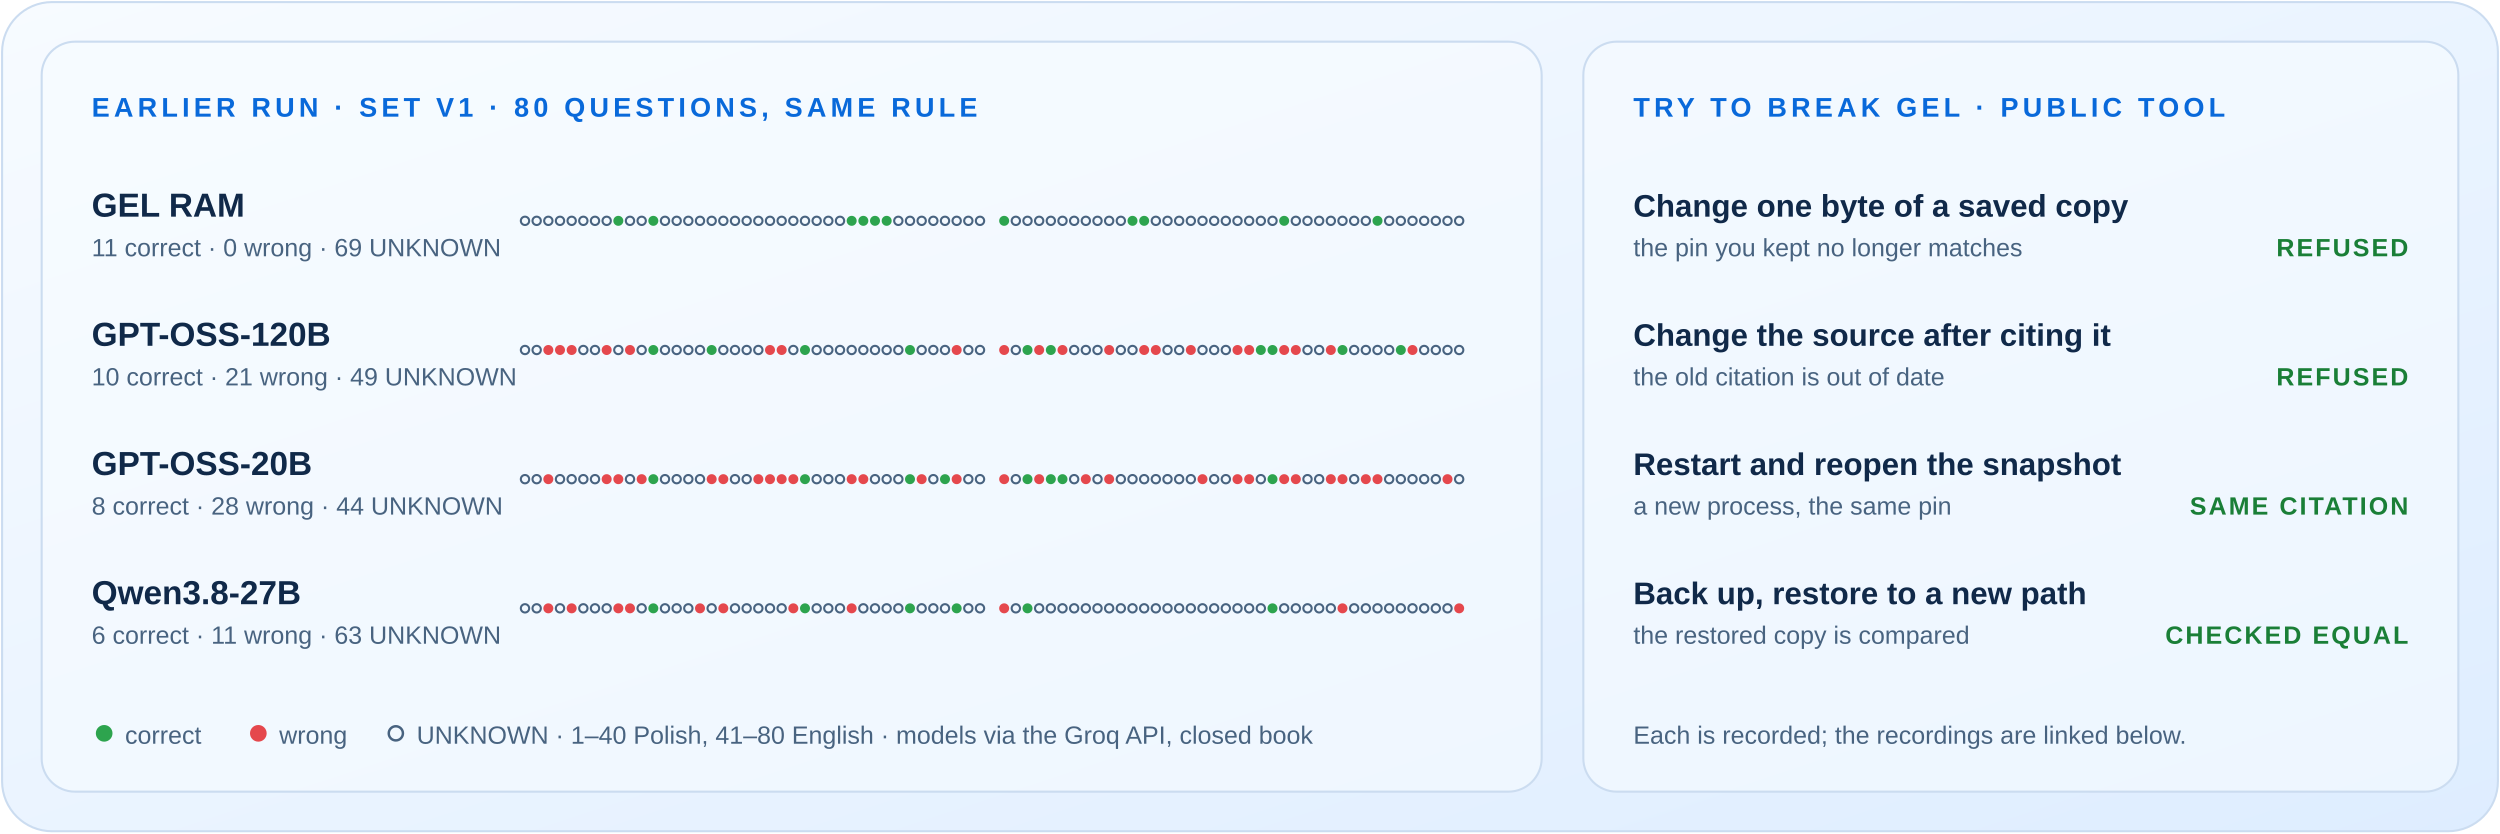
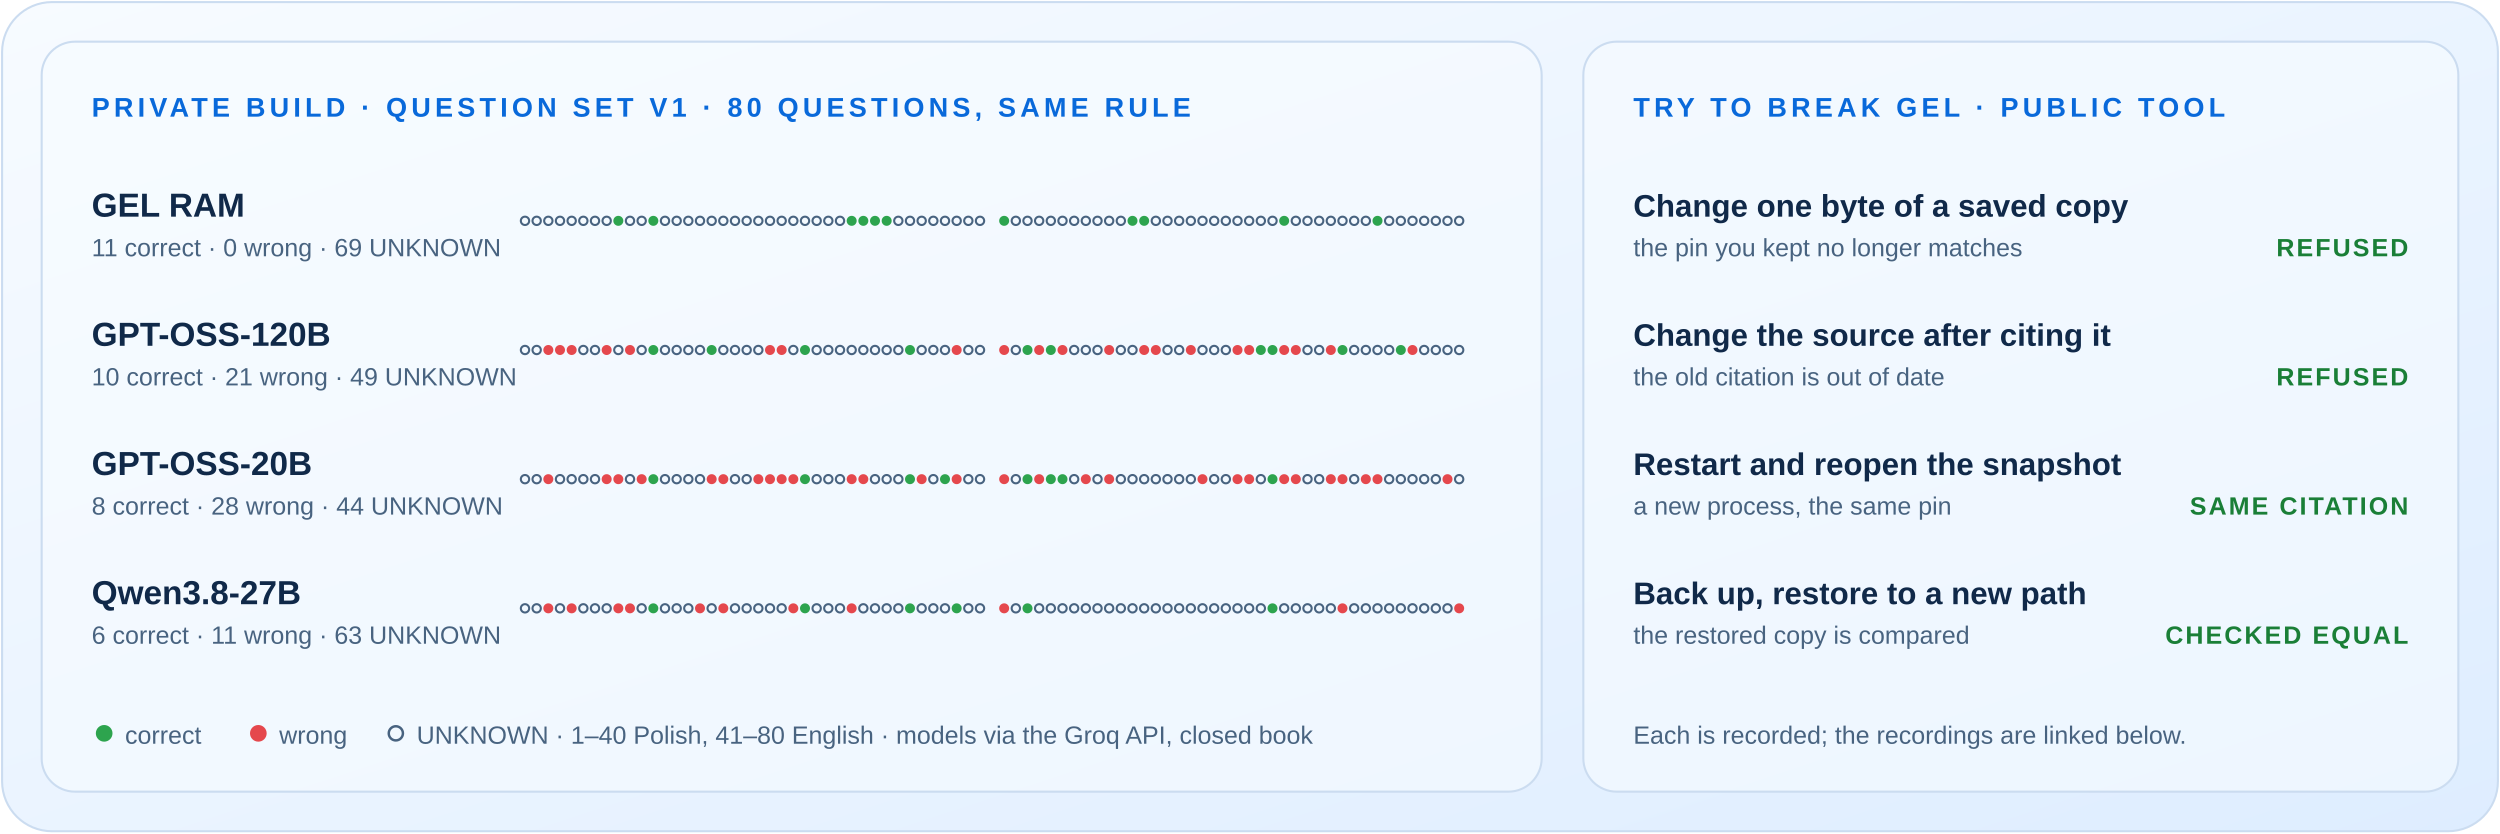
<svg xmlns="http://www.w3.org/2000/svg" width="1200" height="400" viewBox="0 0 1200 400" role="img" aria-labelledby="t d">
  <style>
text{font-family:Arial,Helvetica,sans-serif;fill:#102949}
.mono{font-family:ui-monospace,Consolas,"DejaVu Sans Mono",monospace;fill:#486380}
.kick{font-size:13px;font-weight:700;letter-spacing:2px;fill:#0969da}
.mut{fill:#486380}.b{font-weight:700}
</style>
  <defs>
    <linearGradient id="bg" x2="1" y2="1">
      <stop stop-color="#f7fbff" />
      <stop offset="1" stop-color="#deedff" />
    </linearGradient>
    <clipPath id="card">
      <rect x="1" y="1" width="1198" height="398" rx="24" />
    </clipPath>
  </defs>
  <rect x="1" y="1" width="1198" height="398" rx="24" fill="url(#bg)" stroke="#cbdcf0" />
  <rect x="20" y="20" width="720" height="360" rx="16" fill="#f7fbff" fill-opacity=".6" stroke="#cbdcf0" />
  <rect x="760" y="20" width="420" height="360" rx="16" fill="#f7fbff" fill-opacity=".6" stroke="#cbdcf0" />
-   <text class="kick" x="44" y="56">EARLIER RUN · SET V1 · 80 QUESTIONS, SAME RULE</text>
+   <text class="kick" x="44" y="56">PRIVATE BUILD · QUESTION SET V1 · 80 QUESTIONS, SAME RULE</text>
  <text x="44" y="104" font-size="16" class="b">GEL RAM</text>
  <text x="44" y="123" font-size="12" class="mut">11 correct · 0 wrong · 69 UNKNOWN</text>
  <circle cx="252.0" cy="106" r="2" fill="none" stroke="#486380" stroke-width="1" />
  <circle cx="257.6" cy="106" r="2" fill="none" stroke="#486380" stroke-width="1" />
  <circle cx="263.2" cy="106" r="2" fill="none" stroke="#486380" stroke-width="1" />
  <circle cx="268.8" cy="106" r="2" fill="none" stroke="#486380" stroke-width="1" />
  <circle cx="274.4" cy="106" r="2" fill="none" stroke="#486380" stroke-width="1" />
  <circle cx="280.0" cy="106" r="2" fill="none" stroke="#486380" stroke-width="1" />
  <circle cx="285.6" cy="106" r="2" fill="none" stroke="#486380" stroke-width="1" />
  <circle cx="291.2" cy="106" r="2" fill="none" stroke="#486380" stroke-width="1" />
  <circle cx="296.8" cy="106" r="2.4" fill="#2da44e" />
  <circle cx="302.4" cy="106" r="2" fill="none" stroke="#486380" stroke-width="1" />
  <circle cx="308.0" cy="106" r="2" fill="none" stroke="#486380" stroke-width="1" />
  <circle cx="313.6" cy="106" r="2.4" fill="#2da44e" />
  <circle cx="319.2" cy="106" r="2" fill="none" stroke="#486380" stroke-width="1" />
  <circle cx="324.8" cy="106" r="2" fill="none" stroke="#486380" stroke-width="1" />
  <circle cx="330.4" cy="106" r="2" fill="none" stroke="#486380" stroke-width="1" />
  <circle cx="336.0" cy="106" r="2" fill="none" stroke="#486380" stroke-width="1" />
  <circle cx="341.6" cy="106" r="2" fill="none" stroke="#486380" stroke-width="1" />
  <circle cx="347.2" cy="106" r="2" fill="none" stroke="#486380" stroke-width="1" />
  <circle cx="352.8" cy="106" r="2" fill="none" stroke="#486380" stroke-width="1" />
  <circle cx="358.4" cy="106" r="2" fill="none" stroke="#486380" stroke-width="1" />
  <circle cx="364.0" cy="106" r="2" fill="none" stroke="#486380" stroke-width="1" />
  <circle cx="369.6" cy="106" r="2" fill="none" stroke="#486380" stroke-width="1" />
  <circle cx="375.2" cy="106" r="2" fill="none" stroke="#486380" stroke-width="1" />
  <circle cx="380.8" cy="106" r="2" fill="none" stroke="#486380" stroke-width="1" />
  <circle cx="386.4" cy="106" r="2" fill="none" stroke="#486380" stroke-width="1" />
  <circle cx="392.0" cy="106" r="2" fill="none" stroke="#486380" stroke-width="1" />
  <circle cx="397.6" cy="106" r="2" fill="none" stroke="#486380" stroke-width="1" />
  <circle cx="403.2" cy="106" r="2" fill="none" stroke="#486380" stroke-width="1" />
  <circle cx="408.8" cy="106" r="2.4" fill="#2da44e" />
  <circle cx="414.4" cy="106" r="2.4" fill="#2da44e" />
  <circle cx="420.0" cy="106" r="2.4" fill="#2da44e" />
  <circle cx="425.6" cy="106" r="2.4" fill="#2da44e" />
  <circle cx="431.2" cy="106" r="2" fill="none" stroke="#486380" stroke-width="1" />
  <circle cx="436.8" cy="106" r="2" fill="none" stroke="#486380" stroke-width="1" />
  <circle cx="442.4" cy="106" r="2" fill="none" stroke="#486380" stroke-width="1" />
  <circle cx="448.0" cy="106" r="2" fill="none" stroke="#486380" stroke-width="1" />
  <circle cx="453.6" cy="106" r="2" fill="none" stroke="#486380" stroke-width="1" />
  <circle cx="459.2" cy="106" r="2" fill="none" stroke="#486380" stroke-width="1" />
  <circle cx="464.8" cy="106" r="2" fill="none" stroke="#486380" stroke-width="1" />
  <circle cx="470.4" cy="106" r="2" fill="none" stroke="#486380" stroke-width="1" />
  <circle cx="482.0" cy="106" r="2.4" fill="#2da44e" />
  <circle cx="487.6" cy="106" r="2" fill="none" stroke="#486380" stroke-width="1" />
  <circle cx="493.2" cy="106" r="2" fill="none" stroke="#486380" stroke-width="1" />
  <circle cx="498.8" cy="106" r="2" fill="none" stroke="#486380" stroke-width="1" />
  <circle cx="504.4" cy="106" r="2" fill="none" stroke="#486380" stroke-width="1" />
  <circle cx="510.0" cy="106" r="2" fill="none" stroke="#486380" stroke-width="1" />
  <circle cx="515.6" cy="106" r="2" fill="none" stroke="#486380" stroke-width="1" />
  <circle cx="521.2" cy="106" r="2" fill="none" stroke="#486380" stroke-width="1" />
  <circle cx="526.8" cy="106" r="2" fill="none" stroke="#486380" stroke-width="1" />
  <circle cx="532.4" cy="106" r="2" fill="none" stroke="#486380" stroke-width="1" />
  <circle cx="538.0" cy="106" r="2" fill="none" stroke="#486380" stroke-width="1" />
  <circle cx="543.6" cy="106" r="2.4" fill="#2da44e" />
  <circle cx="549.2" cy="106" r="2.4" fill="#2da44e" />
  <circle cx="554.8" cy="106" r="2" fill="none" stroke="#486380" stroke-width="1" />
  <circle cx="560.4" cy="106" r="2" fill="none" stroke="#486380" stroke-width="1" />
  <circle cx="566.0" cy="106" r="2" fill="none" stroke="#486380" stroke-width="1" />
  <circle cx="571.6" cy="106" r="2" fill="none" stroke="#486380" stroke-width="1" />
  <circle cx="577.2" cy="106" r="2" fill="none" stroke="#486380" stroke-width="1" />
  <circle cx="582.8" cy="106" r="2" fill="none" stroke="#486380" stroke-width="1" />
  <circle cx="588.4" cy="106" r="2" fill="none" stroke="#486380" stroke-width="1" />
  <circle cx="594.0" cy="106" r="2" fill="none" stroke="#486380" stroke-width="1" />
  <circle cx="599.6" cy="106" r="2" fill="none" stroke="#486380" stroke-width="1" />
  <circle cx="605.2" cy="106" r="2" fill="none" stroke="#486380" stroke-width="1" />
  <circle cx="610.8" cy="106" r="2" fill="none" stroke="#486380" stroke-width="1" />
  <circle cx="616.4" cy="106" r="2.4" fill="#2da44e" />
  <circle cx="622.0" cy="106" r="2" fill="none" stroke="#486380" stroke-width="1" />
  <circle cx="627.6" cy="106" r="2" fill="none" stroke="#486380" stroke-width="1" />
  <circle cx="633.2" cy="106" r="2" fill="none" stroke="#486380" stroke-width="1" />
  <circle cx="638.8" cy="106" r="2" fill="none" stroke="#486380" stroke-width="1" />
  <circle cx="644.4" cy="106" r="2" fill="none" stroke="#486380" stroke-width="1" />
  <circle cx="650.0" cy="106" r="2" fill="none" stroke="#486380" stroke-width="1" />
  <circle cx="655.6" cy="106" r="2" fill="none" stroke="#486380" stroke-width="1" />
  <circle cx="661.2" cy="106" r="2.4" fill="#2da44e" />
  <circle cx="666.8" cy="106" r="2" fill="none" stroke="#486380" stroke-width="1" />
  <circle cx="672.4" cy="106" r="2" fill="none" stroke="#486380" stroke-width="1" />
  <circle cx="678.0" cy="106" r="2" fill="none" stroke="#486380" stroke-width="1" />
  <circle cx="683.6" cy="106" r="2" fill="none" stroke="#486380" stroke-width="1" />
  <circle cx="689.2" cy="106" r="2" fill="none" stroke="#486380" stroke-width="1" />
  <circle cx="694.8" cy="106" r="2" fill="none" stroke="#486380" stroke-width="1" />
  <circle cx="700.4" cy="106" r="2" fill="none" stroke="#486380" stroke-width="1" />
  <text x="44" y="166" font-size="16" class="b">GPT-OSS-120B</text>
  <text x="44" y="185" font-size="12" class="mut">10 correct · 21 wrong · 49 UNKNOWN</text>
  <circle cx="252.0" cy="168" r="2" fill="none" stroke="#486380" stroke-width="1" />
  <circle cx="257.6" cy="168" r="2" fill="none" stroke="#486380" stroke-width="1" />
  <circle cx="263.2" cy="168" r="2.4" fill="#e5484d" />
  <circle cx="268.8" cy="168" r="2.4" fill="#e5484d" />
  <circle cx="274.4" cy="168" r="2.4" fill="#e5484d" />
  <circle cx="280.0" cy="168" r="2" fill="none" stroke="#486380" stroke-width="1" />
  <circle cx="285.6" cy="168" r="2" fill="none" stroke="#486380" stroke-width="1" />
  <circle cx="291.2" cy="168" r="2.4" fill="#e5484d" />
  <circle cx="296.8" cy="168" r="2" fill="none" stroke="#486380" stroke-width="1" />
  <circle cx="302.4" cy="168" r="2.4" fill="#e5484d" />
  <circle cx="308.0" cy="168" r="2" fill="none" stroke="#486380" stroke-width="1" />
  <circle cx="313.6" cy="168" r="2.4" fill="#2da44e" />
  <circle cx="319.2" cy="168" r="2" fill="none" stroke="#486380" stroke-width="1" />
  <circle cx="324.8" cy="168" r="2" fill="none" stroke="#486380" stroke-width="1" />
  <circle cx="330.4" cy="168" r="2" fill="none" stroke="#486380" stroke-width="1" />
  <circle cx="336.0" cy="168" r="2" fill="none" stroke="#486380" stroke-width="1" />
  <circle cx="341.6" cy="168" r="2.4" fill="#2da44e" />
  <circle cx="347.2" cy="168" r="2" fill="none" stroke="#486380" stroke-width="1" />
  <circle cx="352.8" cy="168" r="2" fill="none" stroke="#486380" stroke-width="1" />
  <circle cx="358.4" cy="168" r="2" fill="none" stroke="#486380" stroke-width="1" />
  <circle cx="364.0" cy="168" r="2" fill="none" stroke="#486380" stroke-width="1" />
  <circle cx="369.6" cy="168" r="2.4" fill="#e5484d" />
  <circle cx="375.2" cy="168" r="2.4" fill="#e5484d" />
  <circle cx="380.8" cy="168" r="2" fill="none" stroke="#486380" stroke-width="1" />
  <circle cx="386.4" cy="168" r="2.4" fill="#2da44e" />
  <circle cx="392.0" cy="168" r="2" fill="none" stroke="#486380" stroke-width="1" />
  <circle cx="397.6" cy="168" r="2" fill="none" stroke="#486380" stroke-width="1" />
  <circle cx="403.2" cy="168" r="2" fill="none" stroke="#486380" stroke-width="1" />
  <circle cx="408.8" cy="168" r="2" fill="none" stroke="#486380" stroke-width="1" />
  <circle cx="414.4" cy="168" r="2" fill="none" stroke="#486380" stroke-width="1" />
  <circle cx="420.0" cy="168" r="2" fill="none" stroke="#486380" stroke-width="1" />
  <circle cx="425.6" cy="168" r="2" fill="none" stroke="#486380" stroke-width="1" />
  <circle cx="431.2" cy="168" r="2" fill="none" stroke="#486380" stroke-width="1" />
  <circle cx="436.8" cy="168" r="2.4" fill="#2da44e" />
  <circle cx="442.4" cy="168" r="2" fill="none" stroke="#486380" stroke-width="1" />
  <circle cx="448.0" cy="168" r="2" fill="none" stroke="#486380" stroke-width="1" />
  <circle cx="453.6" cy="168" r="2" fill="none" stroke="#486380" stroke-width="1" />
  <circle cx="459.2" cy="168" r="2.4" fill="#e5484d" />
  <circle cx="464.8" cy="168" r="2" fill="none" stroke="#486380" stroke-width="1" />
  <circle cx="470.4" cy="168" r="2" fill="none" stroke="#486380" stroke-width="1" />
  <circle cx="482.0" cy="168" r="2.4" fill="#e5484d" />
  <circle cx="487.6" cy="168" r="2" fill="none" stroke="#486380" stroke-width="1" />
  <circle cx="493.2" cy="168" r="2.4" fill="#2da44e" />
  <circle cx="498.8" cy="168" r="2.4" fill="#e5484d" />
  <circle cx="504.4" cy="168" r="2.4" fill="#2da44e" />
  <circle cx="510.0" cy="168" r="2.4" fill="#e5484d" />
  <circle cx="515.6" cy="168" r="2" fill="none" stroke="#486380" stroke-width="1" />
  <circle cx="521.2" cy="168" r="2" fill="none" stroke="#486380" stroke-width="1" />
  <circle cx="526.8" cy="168" r="2" fill="none" stroke="#486380" stroke-width="1" />
  <circle cx="532.4" cy="168" r="2.4" fill="#e5484d" />
  <circle cx="538.0" cy="168" r="2" fill="none" stroke="#486380" stroke-width="1" />
  <circle cx="543.6" cy="168" r="2" fill="none" stroke="#486380" stroke-width="1" />
  <circle cx="549.2" cy="168" r="2.4" fill="#e5484d" />
  <circle cx="554.8" cy="168" r="2.4" fill="#e5484d" />
  <circle cx="560.4" cy="168" r="2" fill="none" stroke="#486380" stroke-width="1" />
  <circle cx="566.0" cy="168" r="2" fill="none" stroke="#486380" stroke-width="1" />
  <circle cx="571.6" cy="168" r="2.4" fill="#e5484d" />
  <circle cx="577.2" cy="168" r="2" fill="none" stroke="#486380" stroke-width="1" />
  <circle cx="582.8" cy="168" r="2" fill="none" stroke="#486380" stroke-width="1" />
  <circle cx="588.4" cy="168" r="2" fill="none" stroke="#486380" stroke-width="1" />
  <circle cx="594.0" cy="168" r="2.4" fill="#e5484d" />
  <circle cx="599.6" cy="168" r="2.4" fill="#e5484d" />
  <circle cx="605.2" cy="168" r="2.4" fill="#2da44e" />
  <circle cx="610.8" cy="168" r="2.4" fill="#2da44e" />
  <circle cx="616.4" cy="168" r="2.4" fill="#e5484d" />
  <circle cx="622.0" cy="168" r="2.4" fill="#e5484d" />
  <circle cx="627.6" cy="168" r="2" fill="none" stroke="#486380" stroke-width="1" />
  <circle cx="633.2" cy="168" r="2" fill="none" stroke="#486380" stroke-width="1" />
  <circle cx="638.8" cy="168" r="2.4" fill="#e5484d" />
  <circle cx="644.4" cy="168" r="2.4" fill="#2da44e" />
  <circle cx="650.0" cy="168" r="2" fill="none" stroke="#486380" stroke-width="1" />
  <circle cx="655.6" cy="168" r="2" fill="none" stroke="#486380" stroke-width="1" />
  <circle cx="661.2" cy="168" r="2" fill="none" stroke="#486380" stroke-width="1" />
  <circle cx="666.8" cy="168" r="2" fill="none" stroke="#486380" stroke-width="1" />
  <circle cx="672.4" cy="168" r="2.4" fill="#2da44e" />
  <circle cx="678.0" cy="168" r="2.4" fill="#e5484d" />
  <circle cx="683.6" cy="168" r="2" fill="none" stroke="#486380" stroke-width="1" />
  <circle cx="689.2" cy="168" r="2" fill="none" stroke="#486380" stroke-width="1" />
  <circle cx="694.8" cy="168" r="2" fill="none" stroke="#486380" stroke-width="1" />
  <circle cx="700.4" cy="168" r="2" fill="none" stroke="#486380" stroke-width="1" />
  <text x="44" y="228" font-size="16" class="b">GPT-OSS-20B</text>
  <text x="44" y="247" font-size="12" class="mut">8 correct · 28 wrong · 44 UNKNOWN</text>
  <circle cx="252.0" cy="230" r="2" fill="none" stroke="#486380" stroke-width="1" />
  <circle cx="257.6" cy="230" r="2" fill="none" stroke="#486380" stroke-width="1" />
  <circle cx="263.2" cy="230" r="2.4" fill="#e5484d" />
  <circle cx="268.8" cy="230" r="2" fill="none" stroke="#486380" stroke-width="1" />
  <circle cx="274.4" cy="230" r="2" fill="none" stroke="#486380" stroke-width="1" />
  <circle cx="280.0" cy="230" r="2" fill="none" stroke="#486380" stroke-width="1" />
  <circle cx="285.6" cy="230" r="2" fill="none" stroke="#486380" stroke-width="1" />
  <circle cx="291.2" cy="230" r="2.4" fill="#e5484d" />
  <circle cx="296.8" cy="230" r="2.4" fill="#e5484d" />
  <circle cx="302.4" cy="230" r="2" fill="none" stroke="#486380" stroke-width="1" />
  <circle cx="308.0" cy="230" r="2.4" fill="#e5484d" />
  <circle cx="313.6" cy="230" r="2.4" fill="#2da44e" />
  <circle cx="319.2" cy="230" r="2" fill="none" stroke="#486380" stroke-width="1" />
  <circle cx="324.8" cy="230" r="2" fill="none" stroke="#486380" stroke-width="1" />
  <circle cx="330.4" cy="230" r="2" fill="none" stroke="#486380" stroke-width="1" />
  <circle cx="336.0" cy="230" r="2" fill="none" stroke="#486380" stroke-width="1" />
  <circle cx="341.6" cy="230" r="2.4" fill="#e5484d" />
  <circle cx="347.2" cy="230" r="2.4" fill="#e5484d" />
  <circle cx="352.8" cy="230" r="2" fill="none" stroke="#486380" stroke-width="1" />
  <circle cx="358.4" cy="230" r="2" fill="none" stroke="#486380" stroke-width="1" />
  <circle cx="364.0" cy="230" r="2.4" fill="#e5484d" />
  <circle cx="369.6" cy="230" r="2.4" fill="#e5484d" />
  <circle cx="375.2" cy="230" r="2.4" fill="#e5484d" />
  <circle cx="380.8" cy="230" r="2.4" fill="#e5484d" />
  <circle cx="386.4" cy="230" r="2.4" fill="#2da44e" />
  <circle cx="392.0" cy="230" r="2" fill="none" stroke="#486380" stroke-width="1" />
  <circle cx="397.6" cy="230" r="2" fill="none" stroke="#486380" stroke-width="1" />
  <circle cx="403.2" cy="230" r="2" fill="none" stroke="#486380" stroke-width="1" />
  <circle cx="408.8" cy="230" r="2.4" fill="#e5484d" />
  <circle cx="414.4" cy="230" r="2.4" fill="#e5484d" />
  <circle cx="420.0" cy="230" r="2" fill="none" stroke="#486380" stroke-width="1" />
  <circle cx="425.6" cy="230" r="2" fill="none" stroke="#486380" stroke-width="1" />
  <circle cx="431.2" cy="230" r="2" fill="none" stroke="#486380" stroke-width="1" />
  <circle cx="436.8" cy="230" r="2.4" fill="#2da44e" />
  <circle cx="442.4" cy="230" r="2.4" fill="#e5484d" />
  <circle cx="448.0" cy="230" r="2" fill="none" stroke="#486380" stroke-width="1" />
  <circle cx="453.6" cy="230" r="2.4" fill="#2da44e" />
  <circle cx="459.2" cy="230" r="2.4" fill="#e5484d" />
  <circle cx="464.8" cy="230" r="2" fill="none" stroke="#486380" stroke-width="1" />
  <circle cx="470.4" cy="230" r="2" fill="none" stroke="#486380" stroke-width="1" />
  <circle cx="482.0" cy="230" r="2.4" fill="#e5484d" />
  <circle cx="487.6" cy="230" r="2" fill="none" stroke="#486380" stroke-width="1" />
  <circle cx="493.2" cy="230" r="2.4" fill="#2da44e" />
  <circle cx="498.8" cy="230" r="2.4" fill="#e5484d" />
  <circle cx="504.4" cy="230" r="2.4" fill="#2da44e" />
  <circle cx="510.0" cy="230" r="2.4" fill="#2da44e" />
  <circle cx="515.6" cy="230" r="2" fill="none" stroke="#486380" stroke-width="1" />
  <circle cx="521.2" cy="230" r="2.4" fill="#e5484d" />
  <circle cx="526.8" cy="230" r="2" fill="none" stroke="#486380" stroke-width="1" />
  <circle cx="532.4" cy="230" r="2.4" fill="#e5484d" />
  <circle cx="538.0" cy="230" r="2" fill="none" stroke="#486380" stroke-width="1" />
  <circle cx="543.6" cy="230" r="2" fill="none" stroke="#486380" stroke-width="1" />
  <circle cx="549.2" cy="230" r="2" fill="none" stroke="#486380" stroke-width="1" />
  <circle cx="554.8" cy="230" r="2" fill="none" stroke="#486380" stroke-width="1" />
  <circle cx="560.4" cy="230" r="2" fill="none" stroke="#486380" stroke-width="1" />
  <circle cx="566.0" cy="230" r="2" fill="none" stroke="#486380" stroke-width="1" />
  <circle cx="571.6" cy="230" r="2" fill="none" stroke="#486380" stroke-width="1" />
  <circle cx="577.2" cy="230" r="2.4" fill="#e5484d" />
  <circle cx="582.8" cy="230" r="2" fill="none" stroke="#486380" stroke-width="1" />
  <circle cx="588.4" cy="230" r="2" fill="none" stroke="#486380" stroke-width="1" />
  <circle cx="594.0" cy="230" r="2.4" fill="#e5484d" />
  <circle cx="599.6" cy="230" r="2.4" fill="#e5484d" />
  <circle cx="605.2" cy="230" r="2" fill="none" stroke="#486380" stroke-width="1" />
  <circle cx="610.8" cy="230" r="2.4" fill="#2da44e" />
  <circle cx="616.4" cy="230" r="2.4" fill="#e5484d" />
  <circle cx="622.0" cy="230" r="2.4" fill="#e5484d" />
  <circle cx="627.6" cy="230" r="2" fill="none" stroke="#486380" stroke-width="1" />
  <circle cx="633.2" cy="230" r="2" fill="none" stroke="#486380" stroke-width="1" />
  <circle cx="638.8" cy="230" r="2.4" fill="#e5484d" />
  <circle cx="644.4" cy="230" r="2.4" fill="#e5484d" />
  <circle cx="650.0" cy="230" r="2" fill="none" stroke="#486380" stroke-width="1" />
  <circle cx="655.6" cy="230" r="2.4" fill="#e5484d" />
  <circle cx="661.2" cy="230" r="2.4" fill="#e5484d" />
  <circle cx="666.8" cy="230" r="2" fill="none" stroke="#486380" stroke-width="1" />
  <circle cx="672.4" cy="230" r="2" fill="none" stroke="#486380" stroke-width="1" />
  <circle cx="678.0" cy="230" r="2" fill="none" stroke="#486380" stroke-width="1" />
  <circle cx="683.6" cy="230" r="2" fill="none" stroke="#486380" stroke-width="1" />
  <circle cx="689.2" cy="230" r="2" fill="none" stroke="#486380" stroke-width="1" />
  <circle cx="694.8" cy="230" r="2.4" fill="#e5484d" />
  <circle cx="700.4" cy="230" r="2" fill="none" stroke="#486380" stroke-width="1" />
  <text x="44" y="290" font-size="16" class="b">Qwen3.8-27B</text>
  <text x="44" y="309" font-size="12" class="mut">6 correct · 11 wrong · 63 UNKNOWN</text>
  <circle cx="252.0" cy="292" r="2" fill="none" stroke="#486380" stroke-width="1" />
  <circle cx="257.6" cy="292" r="2" fill="none" stroke="#486380" stroke-width="1" />
  <circle cx="263.2" cy="292" r="2.4" fill="#e5484d" />
  <circle cx="268.8" cy="292" r="2" fill="none" stroke="#486380" stroke-width="1" />
  <circle cx="274.4" cy="292" r="2.4" fill="#e5484d" />
  <circle cx="280.0" cy="292" r="2" fill="none" stroke="#486380" stroke-width="1" />
  <circle cx="285.6" cy="292" r="2" fill="none" stroke="#486380" stroke-width="1" />
  <circle cx="291.2" cy="292" r="2" fill="none" stroke="#486380" stroke-width="1" />
  <circle cx="296.8" cy="292" r="2.4" fill="#e5484d" />
  <circle cx="302.4" cy="292" r="2.4" fill="#e5484d" />
  <circle cx="308.0" cy="292" r="2" fill="none" stroke="#486380" stroke-width="1" />
  <circle cx="313.6" cy="292" r="2.4" fill="#2da44e" />
  <circle cx="319.2" cy="292" r="2" fill="none" stroke="#486380" stroke-width="1" />
  <circle cx="324.8" cy="292" r="2" fill="none" stroke="#486380" stroke-width="1" />
  <circle cx="330.4" cy="292" r="2" fill="none" stroke="#486380" stroke-width="1" />
  <circle cx="336.0" cy="292" r="2.4" fill="#e5484d" />
  <circle cx="341.6" cy="292" r="2" fill="none" stroke="#486380" stroke-width="1" />
  <circle cx="347.2" cy="292" r="2.4" fill="#e5484d" />
  <circle cx="352.8" cy="292" r="2" fill="none" stroke="#486380" stroke-width="1" />
  <circle cx="358.4" cy="292" r="2" fill="none" stroke="#486380" stroke-width="1" />
  <circle cx="364.0" cy="292" r="2" fill="none" stroke="#486380" stroke-width="1" />
  <circle cx="369.6" cy="292" r="2" fill="none" stroke="#486380" stroke-width="1" />
  <circle cx="375.2" cy="292" r="2" fill="none" stroke="#486380" stroke-width="1" />
  <circle cx="380.8" cy="292" r="2.4" fill="#e5484d" />
  <circle cx="386.4" cy="292" r="2.4" fill="#2da44e" />
  <circle cx="392.0" cy="292" r="2" fill="none" stroke="#486380" stroke-width="1" />
  <circle cx="397.6" cy="292" r="2" fill="none" stroke="#486380" stroke-width="1" />
  <circle cx="403.2" cy="292" r="2" fill="none" stroke="#486380" stroke-width="1" />
  <circle cx="408.8" cy="292" r="2.4" fill="#e5484d" />
  <circle cx="414.4" cy="292" r="2" fill="none" stroke="#486380" stroke-width="1" />
  <circle cx="420.0" cy="292" r="2" fill="none" stroke="#486380" stroke-width="1" />
  <circle cx="425.6" cy="292" r="2" fill="none" stroke="#486380" stroke-width="1" />
  <circle cx="431.2" cy="292" r="2" fill="none" stroke="#486380" stroke-width="1" />
  <circle cx="436.8" cy="292" r="2.4" fill="#2da44e" />
  <circle cx="442.4" cy="292" r="2" fill="none" stroke="#486380" stroke-width="1" />
  <circle cx="448.0" cy="292" r="2" fill="none" stroke="#486380" stroke-width="1" />
  <circle cx="453.6" cy="292" r="2" fill="none" stroke="#486380" stroke-width="1" />
  <circle cx="459.2" cy="292" r="2.4" fill="#2da44e" />
  <circle cx="464.8" cy="292" r="2" fill="none" stroke="#486380" stroke-width="1" />
  <circle cx="470.4" cy="292" r="2" fill="none" stroke="#486380" stroke-width="1" />
  <circle cx="482.0" cy="292" r="2.4" fill="#e5484d" />
  <circle cx="487.6" cy="292" r="2" fill="none" stroke="#486380" stroke-width="1" />
  <circle cx="493.2" cy="292" r="2.4" fill="#2da44e" />
  <circle cx="498.8" cy="292" r="2" fill="none" stroke="#486380" stroke-width="1" />
  <circle cx="504.4" cy="292" r="2" fill="none" stroke="#486380" stroke-width="1" />
  <circle cx="510.0" cy="292" r="2" fill="none" stroke="#486380" stroke-width="1" />
  <circle cx="515.6" cy="292" r="2" fill="none" stroke="#486380" stroke-width="1" />
  <circle cx="521.2" cy="292" r="2" fill="none" stroke="#486380" stroke-width="1" />
  <circle cx="526.8" cy="292" r="2" fill="none" stroke="#486380" stroke-width="1" />
  <circle cx="532.4" cy="292" r="2" fill="none" stroke="#486380" stroke-width="1" />
  <circle cx="538.0" cy="292" r="2" fill="none" stroke="#486380" stroke-width="1" />
  <circle cx="543.6" cy="292" r="2" fill="none" stroke="#486380" stroke-width="1" />
  <circle cx="549.2" cy="292" r="2" fill="none" stroke="#486380" stroke-width="1" />
  <circle cx="554.8" cy="292" r="2" fill="none" stroke="#486380" stroke-width="1" />
  <circle cx="560.4" cy="292" r="2" fill="none" stroke="#486380" stroke-width="1" />
  <circle cx="566.0" cy="292" r="2" fill="none" stroke="#486380" stroke-width="1" />
  <circle cx="571.6" cy="292" r="2" fill="none" stroke="#486380" stroke-width="1" />
  <circle cx="577.2" cy="292" r="2" fill="none" stroke="#486380" stroke-width="1" />
  <circle cx="582.8" cy="292" r="2" fill="none" stroke="#486380" stroke-width="1" />
  <circle cx="588.4" cy="292" r="2" fill="none" stroke="#486380" stroke-width="1" />
  <circle cx="594.0" cy="292" r="2" fill="none" stroke="#486380" stroke-width="1" />
  <circle cx="599.6" cy="292" r="2" fill="none" stroke="#486380" stroke-width="1" />
  <circle cx="605.2" cy="292" r="2" fill="none" stroke="#486380" stroke-width="1" />
  <circle cx="610.8" cy="292" r="2.4" fill="#2da44e" />
  <circle cx="616.4" cy="292" r="2" fill="none" stroke="#486380" stroke-width="1" />
  <circle cx="622.0" cy="292" r="2" fill="none" stroke="#486380" stroke-width="1" />
  <circle cx="627.6" cy="292" r="2" fill="none" stroke="#486380" stroke-width="1" />
  <circle cx="633.2" cy="292" r="2" fill="none" stroke="#486380" stroke-width="1" />
  <circle cx="638.8" cy="292" r="2" fill="none" stroke="#486380" stroke-width="1" />
  <circle cx="644.4" cy="292" r="2.4" fill="#e5484d" />
  <circle cx="650.0" cy="292" r="2" fill="none" stroke="#486380" stroke-width="1" />
  <circle cx="655.6" cy="292" r="2" fill="none" stroke="#486380" stroke-width="1" />
  <circle cx="661.2" cy="292" r="2" fill="none" stroke="#486380" stroke-width="1" />
  <circle cx="666.8" cy="292" r="2" fill="none" stroke="#486380" stroke-width="1" />
  <circle cx="672.4" cy="292" r="2" fill="none" stroke="#486380" stroke-width="1" />
  <circle cx="678.0" cy="292" r="2" fill="none" stroke="#486380" stroke-width="1" />
  <circle cx="683.6" cy="292" r="2" fill="none" stroke="#486380" stroke-width="1" />
  <circle cx="689.2" cy="292" r="2" fill="none" stroke="#486380" stroke-width="1" />
  <circle cx="694.8" cy="292" r="2" fill="none" stroke="#486380" stroke-width="1" />
  <circle cx="700.4" cy="292" r="2.4" fill="#e5484d" />
  <circle cx="50" cy="352" r="4" fill="#2da44e" />
  <text x="60" y="357" font-size="12" class="mut">correct</text>
  <circle cx="124" cy="352" r="4" fill="#e5484d" />
  <text x="134" y="357" font-size="12" class="mut">wrong</text>
  <circle cx="190" cy="352" r="3.4" fill="none" stroke="#486380" stroke-width="1.2" />
  <text x="200" y="357" font-size="12" class="mut">UNKNOWN · 1–40 Polish, 41–80 English · models via the Groq API, closed book</text>
  <text class="kick" x="784" y="56">TRY TO BREAK GEL · PUBLIC TOOL</text>
  <text x="784" y="104" font-size="15" class="b">Change one byte of a saved copy</text>
  <text x="784" y="123" font-size="12" class="mut">the pin you kept no longer matches</text>
  <text x="1156" y="123" font-size="12" class="b" text-anchor="end" letter-spacing="1" style="fill:#1a7f37">REFUSED</text>
  <text x="784" y="166" font-size="15" class="b">Change the source after citing it</text>
  <text x="784" y="185" font-size="12" class="mut">the old citation is out of date</text>
  <text x="1156" y="185" font-size="12" class="b" text-anchor="end" letter-spacing="1" style="fill:#1a7f37">REFUSED</text>
  <text x="784" y="228" font-size="15" class="b">Restart and reopen the snapshot</text>
  <text x="784" y="247" font-size="12" class="mut">a new process, the same pin</text>
  <text x="1156" y="247" font-size="12" class="b" text-anchor="end" letter-spacing="1" style="fill:#1a7f37">SAME CITATION</text>
  <text x="784" y="290" font-size="15" class="b">Back up, restore to a new path</text>
  <text x="784" y="309" font-size="12" class="mut">the restored copy is compared</text>
  <text x="1156" y="309" font-size="12" class="b" text-anchor="end" letter-spacing="1" style="fill:#1a7f37">CHECKED EQUAL</text>
  <text x="784" y="357" font-size="12" class="mut">Each is recorded; the recordings are linked below.</text>
</svg>
